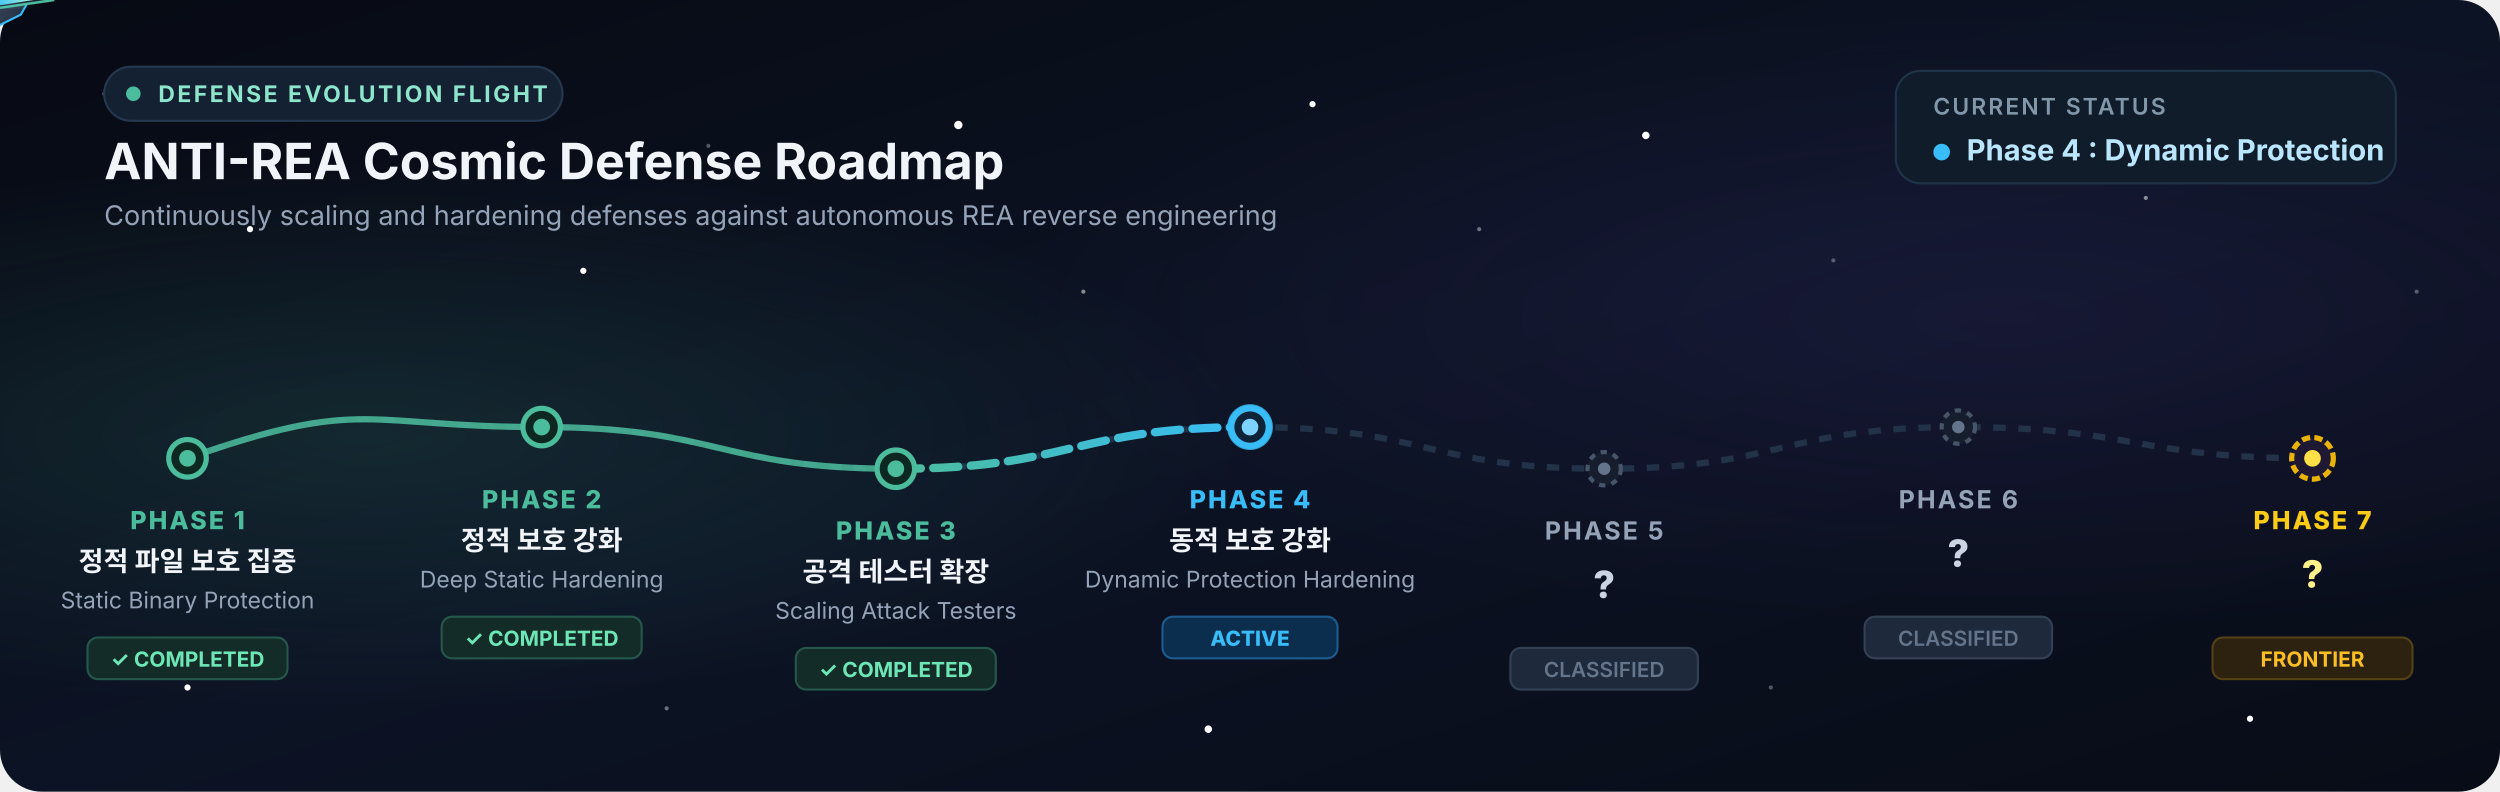
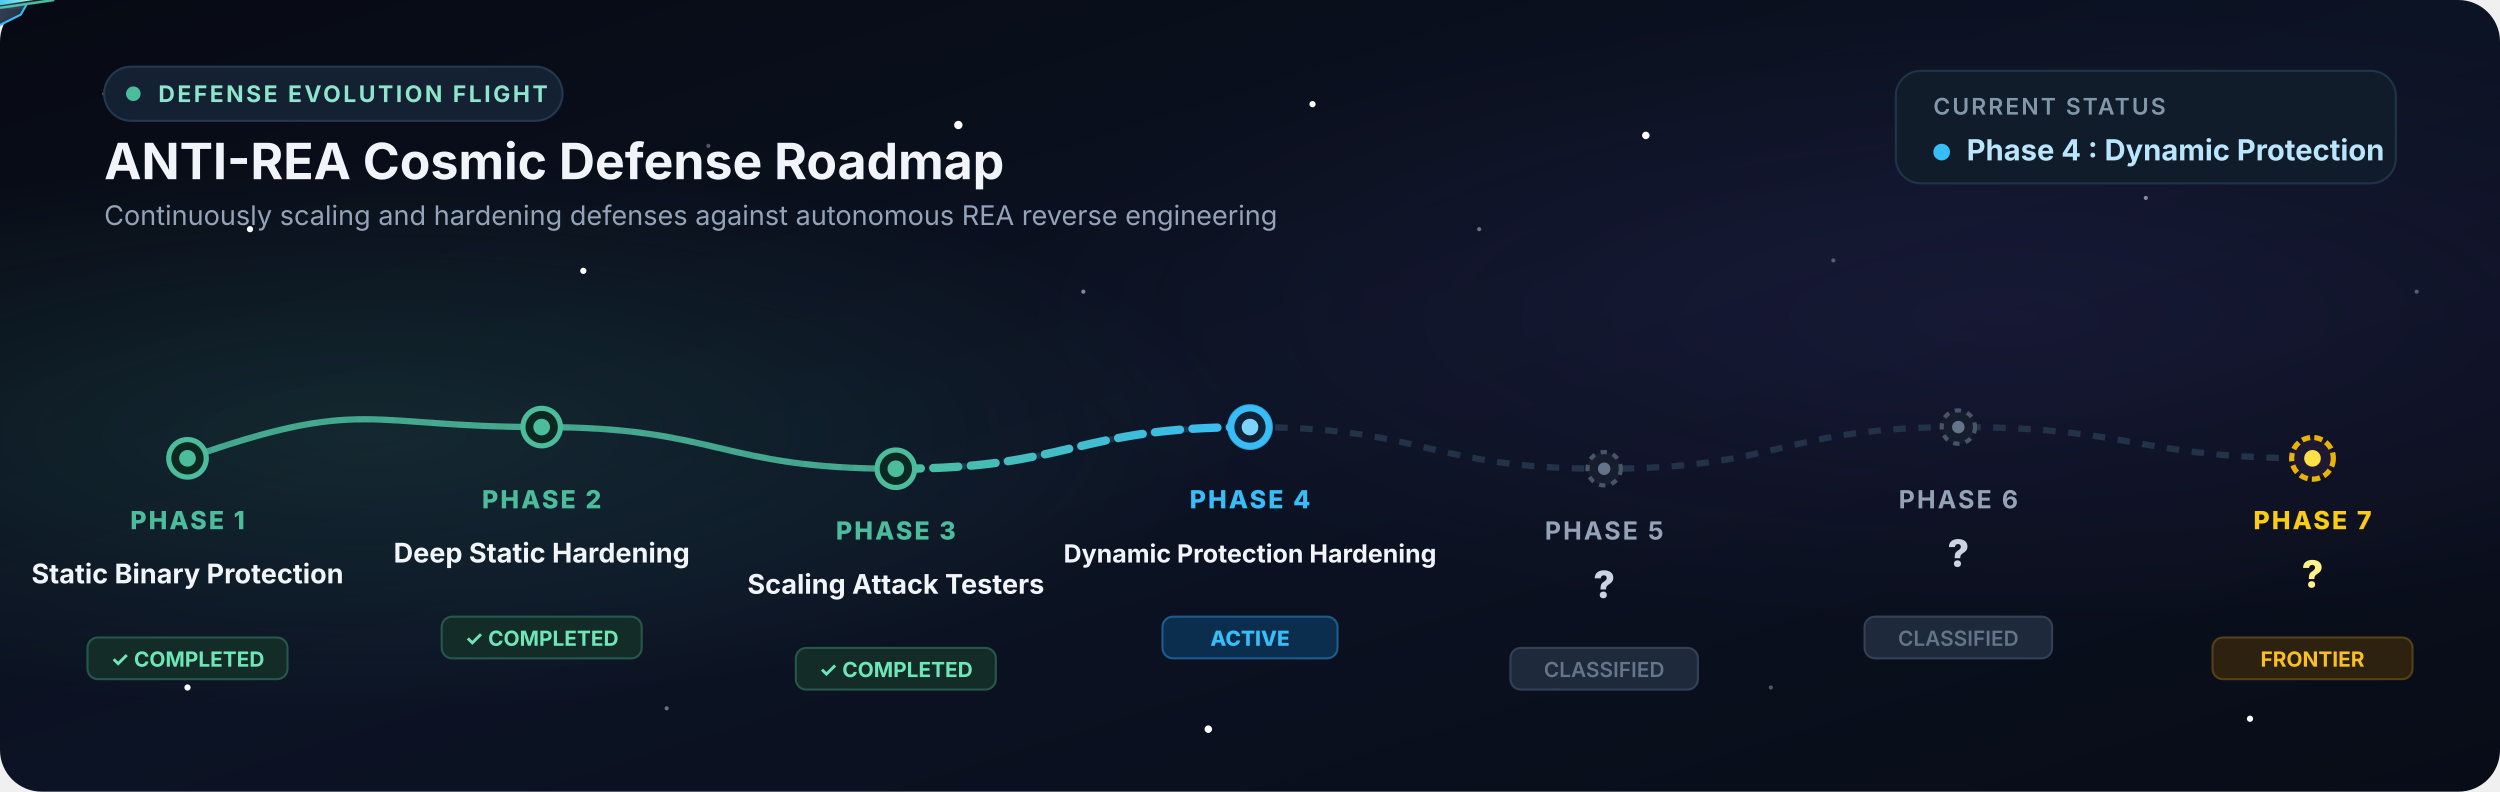
- <svg xmlns="http://www.w3.org/2000/svg" width="1200" height="380" viewBox="0 0 1200 380" role="img" aria-labelledby="title desc">
+ <svg xmlns="http://www.w3.org/2000/svg" xml:lang="en" width="1200" height="380" viewBox="0 0 1200 380" role="img" aria-labelledby="title desc">
  <defs>
    <linearGradient id="space-bg" x1="0%" y1="0%" x2="100%" y2="100%">
      <stop offset="0%" stop-color="#070a13" />
      <stop offset="50%" stop-color="#0c1324" />
      <stop offset="100%" stop-color="#080c17" />
    </linearGradient>
    <radialGradient id="nebula-cyan" cx="15%" cy="55%" r="35%">
      <stop offset="0%" stop-color="#4bbd9c" stop-opacity="0.14" />
      <stop offset="100%" stop-color="#4bbd9c" stop-opacity="0" />
    </radialGradient>
    <radialGradient id="nebula-purple" cx="80%" cy="40%" r="40%">
      <stop offset="0%" stop-color="#8b5cf6" stop-opacity="0.09" />
      <stop offset="100%" stop-color="#8b5cf6" stop-opacity="0" />
    </radialGradient>
    <linearGradient id="flame-outer" x1="100%" y1="50%" x2="0%" y2="50%">
      <stop offset="0%" stop-color="#38bdf8" />
      <stop offset="40%" stop-color="#6366f1" />
      <stop offset="100%" stop-color="#818cf8" stop-opacity="0" />
    </linearGradient>
    <linearGradient id="flame-core" x1="100%" y1="50%" x2="0%" y2="50%">
      <stop offset="0%" stop-color="#ffffff" />
      <stop offset="60%" stop-color="#a4f3d8" />
      <stop offset="100%" stop-color="#38bdf8" stop-opacity="0" />
    </linearGradient>
    <linearGradient id="hull-main" x1="0%" y1="0%" x2="100%" y2="100%">
      <stop offset="0%" stop-color="#334155" />
      <stop offset="50%" stop-color="#1e293b" />
      <stop offset="100%" stop-color="#0f172a" />
    </linearGradient>
    <linearGradient id="hull-wing" x1="0%" y1="0%" x2="100%" y2="100%">
      <stop offset="0%" stop-color="#475569" />
      <stop offset="100%" stop-color="#1e293b" />
    </linearGradient>
    <linearGradient id="cockpit-glow" x1="0%" y1="0%" x2="100%" y2="0%">
      <stop offset="0%" stop-color="#38bdf8" />
      <stop offset="100%" stop-color="#a4f3d8" />
    </linearGradient>
    <linearGradient id="active-orbit-grad" x1="0%" y1="0%" x2="100%" y2="0%">
      <stop offset="0%" stop-color="#4bbd9c" />
      <stop offset="100%" stop-color="#38bdf8" />
    </linearGradient>
    <filter id="glow-light" x="-30%" y="-30%" width="160%" height="160%">
      <feGaussianBlur stdDeviation="3" result="blur" />
      <feComposite in="SourceGraphic" in2="blur" operator="over" />
    </filter>
  </defs>
  <style>
    @keyframes flame-pulse {
      0%, 100% { transform: scaleX(1) scaleY(1); opacity: 0.95; }
      50% { transform: scaleX(1.35) scaleY(0.85); opacity: 0.75; }
    }
    @keyframes ship-hover {
      0%, 100% { transform: translate(545px, 214px) rotate(-8deg); }
      50% { transform: translate(545px, 206px) rotate(-6deg); }
    }
    @keyframes pulse-node {
      0% { r: 10px; opacity: 0.8; }
      50% { r: 18px; opacity: 0; }
      100% { r: 10px; opacity: 0; }
    }
    @keyframes orbit-flow {
      from { stroke-dashoffset: 48; }
      to { stroke-dashoffset: 0; }
    }
    @keyframes twinkle {
      0%, 100% { opacity: 0.2; }
      50% { opacity: 0.85; }
    }
    .hover-flight {
      animation: ship-hover 3s ease-in-out infinite;
    }
    .thruster-jet {
      transform-origin: 0px 0px;
      animation: flame-pulse 0.28s ease-in-out infinite;
    }
    .star-twinkle-1 { animation: twinkle 3s ease-in-out infinite; }
    .star-twinkle-2 { animation: twinkle 2.2s ease-in-out infinite 0.7s; }
    .star-twinkle-3 { animation: twinkle 4s ease-in-out infinite 1.4s; }
  </style>
  <rect width="1200" height="380" rx="20" fill="url(#space-bg)" />
  <rect width="1200" height="380" rx="20" fill="url(#nebula-cyan)" />
  <rect width="1200" height="380" rx="20" fill="url(#nebula-purple)" />
  <g fill="#ffffff">
    <circle cx="50" cy="45" r="1" opacity="0.3" />
    <circle cx="120" cy="110" r="1.5" class="star-twinkle-1" />
    <circle cx="210" cy="40" r="1" opacity="0.4" />
    <circle cx="280" cy="130" r="1.5" class="star-twinkle-2" />
    <circle cx="340" cy="70" r="1" opacity="0.3" />
    <circle cx="460" cy="60" r="2" class="star-twinkle-3" />
    <circle cx="520" cy="140" r="1" opacity="0.5" />
    <circle cx="630" cy="50" r="1.5" class="star-twinkle-1" />
    <circle cx="710" cy="110" r="1" opacity="0.4" />
    <circle cx="790" cy="65" r="1.8" class="star-twinkle-2" />
    <circle cx="880" cy="125" r="1" opacity="0.3" />
    <circle cx="950" cy="45" r="2" class="star-twinkle-3" />
    <circle cx="1030" cy="95" r="1" opacity="0.5" />
    <circle cx="1120" cy="55" r="1.5" class="star-twinkle-1" />
    <circle cx="1160" cy="140" r="1" opacity="0.3" />
    <circle cx="90" cy="330" r="1.5" class="star-twinkle-2" />
    <circle cx="320" cy="340" r="1" opacity="0.4" />
    <circle cx="580" cy="350" r="1.8" class="star-twinkle-3" />
    <circle cx="850" cy="330" r="1" opacity="0.3" />
    <circle cx="1080" cy="345" r="1.5" class="star-twinkle-1" />
  </g>
  <g font-family="Inter, 'Segoe UI', Arial, sans-serif">
    <rect x="50" y="32" width="220" height="26" rx="13" fill="#142132" stroke="#25384f" />
    <circle cx="64" cy="45" r="3.5" fill="#4bbd9c" />
    <text x="76" y="49" fill="#8de6cc" font-size="11" font-weight="700" letter-spacing="1.2">DEFENSE EVOLUTION FLIGHT</text>
    <text x="50" y="86" fill="#f1f5f9" font-size="24" font-weight="700">ANTI-REA Cosmic Defense Roadmap</text>
    <text x="50" y="108" fill="#94a3b8" font-size="13">Continuously scaling and hardening defenses against autonomous REA reverse engineering</text>
    <rect x="910" y="34" width="240" height="54" rx="12" fill="#111c2a" stroke="#1e3448" />
    <text x="928" y="55" fill="#8298aa" font-size="11" font-weight="600" letter-spacing="1">CURRENT STATUS</text>
    <circle cx="932" cy="73" r="4" fill="#38bdf8" />
    <text x="944" y="77" fill="#bae6fd" font-size="14" font-weight="700">Phase 4 : Dynamic Protection</text>
  </g>
  <path d="M 90 220 C 175 190, 175 205, 260 205 C 345 205, 345 225, 430 225 C 515 225, 515 205, 600 205 C 685 205, 685 225, 770 225 C 855 225, 855 205, 940 205 C 1025 205, 1025 220, 1110 220" fill="none" stroke="#223249" stroke-width="3" stroke-dasharray="6 6" />
  <path d="M 90 220 C 175 190, 175 205, 260 205 C 345 205, 345 225, 430 225" fill="none" stroke="#4bbd9c" stroke-width="3" stroke-linecap="round" opacity="0.85" />
  <path d="M 430 225 C 515 225, 515 205, 600 205" fill="none" stroke="url(#active-orbit-grad)" stroke-width="4" stroke-linecap="round" stroke-dasharray="12 6" style="animation: orbit-flow 1.5s linear infinite;" />
  <circle cx="600" cy="205" r="10" fill="none" stroke="#38bdf8" stroke-width="2" opacity="0.85">
    <animate attributeName="r" values="8;22;8" dur="2.4s" repeatCount="indefinite" />
    <animate attributeName="opacity" values="0.9;0;0.9" dur="2.4s" repeatCount="indefinite" />
  </circle>
  <g class="hover-flight">
    <g transform="translate(-16, 0)" class="thruster-jet">
      <polygon points="0,-7 -44,-3 -58,0 -44,3 0,7" fill="url(#flame-outer)" />
      <polygon points="0,-4 -28,-1.5 -38,0 -28,1.5 0,4" fill="url(#flame-core)" />
    </g>
    <polygon points="-8,-16 10,-7 14,0 10,7 -8,16 -3,0" fill="url(#hull-wing)" stroke="#38bdf8" stroke-width="1" />
    <polygon points="-16,-6 26,0 -16,6 -10,0" fill="url(#hull-main)" stroke="#4bbd9c" stroke-width="1.2" />
    <polygon points="0,-2.5 16,0 0,2.5 -4,0" fill="url(#cockpit-glow)" filter="url(#glow-light)" />
    <circle cx="-8" cy="-15" r="1.5" fill="#38bdf8" />
    <circle cx="-8" cy="15" r="1.5" fill="#4bbd9c" />
  </g>
  <g font-family="Inter, 'Segoe UI', Arial, sans-serif" text-anchor="middle">
    <g transform="translate(90, 0)">
      <circle cx="0" cy="220" r="9" fill="#0d2820" stroke="#4bbd9c" stroke-width="2.5" />
      <circle cx="0" cy="220" r="4" fill="#4bbd9c" />
      <text x="0" y="254" fill="#4bbd9c" font-size="12" font-weight="800" letter-spacing="1">PHASE 1</text>
-       <text x="0" y="274" fill="#f1f5f9" font-size="13" font-weight="700">정적 파일 보호 집중</text>
-       <text x="0" y="292" fill="#94a3b8" font-size="11">Static Binary Protection</text>
+       <text x="0" y="280" fill="#f1f5f9" font-size="13" font-weight="700">Static Binary Protection</text>
      <rect x="-48" y="306" width="96" height="20" rx="5" fill="#142c27" stroke="#25584b" />
      <text x="0" y="320" fill="#6ee7b7" font-size="10" font-weight="700">✓ COMPLETED</text>
    </g>
    <g transform="translate(260, 0)">
      <circle cx="0" cy="205" r="9" fill="#0d2820" stroke="#4bbd9c" stroke-width="2.5" />
      <circle cx="0" cy="205" r="4" fill="#4bbd9c" />
      <text x="0" y="244" fill="#4bbd9c" font-size="12" font-weight="800" letter-spacing="1">PHASE 2</text>
-       <text x="0" y="264" fill="#f1f5f9" font-size="13" font-weight="700">정적 보호 강화</text>
-       <text x="0" y="282" fill="#94a3b8" font-size="11">Deep Static Hardening</text>
+       <text x="0" y="270" fill="#f1f5f9" font-size="13" font-weight="700">Deep Static Hardening</text>
      <rect x="-48" y="296" width="96" height="20" rx="5" fill="#142c27" stroke="#25584b" />
      <text x="0" y="310" fill="#6ee7b7" font-size="10" font-weight="700">✓ COMPLETED</text>
    </g>
    <g transform="translate(430, 0)">
      <circle cx="0" cy="225" r="9" fill="#0d2820" stroke="#4bbd9c" stroke-width="2.5" />
      <circle cx="0" cy="225" r="4" fill="#4bbd9c" />
      <text x="0" y="259" fill="#4bbd9c" font-size="12" font-weight="800" letter-spacing="1">PHASE 3</text>
-       <text x="0" y="279" fill="#f1f5f9" font-size="13" font-weight="700">공격 테스터 확장</text>
-       <text x="0" y="297" fill="#94a3b8" font-size="11">Scaling Attack Testers</text>
+       <text x="0" y="285" fill="#f1f5f9" font-size="13" font-weight="700">Scaling Attack Testers</text>
      <rect x="-48" y="311" width="96" height="20" rx="5" fill="#142c27" stroke="#25584b" />
      <text x="0" y="325" fill="#6ee7b7" font-size="10" font-weight="700">✓ COMPLETED</text>
    </g>
    <g transform="translate(600, 0)">
      <circle cx="0" cy="205" r="9" fill="#0e2338" stroke="#38bdf8" stroke-width="3" />
      <circle cx="0" cy="205" r="4" fill="#7dd3fc" />
      <text x="0" y="244" fill="#38bdf8" font-size="12" font-weight="800" letter-spacing="1">PHASE 4</text>
-       <text x="0" y="264" fill="#f1f5f9" font-size="13" font-weight="700">동적 보호 강화</text>
-       <text x="0" y="282" fill="#94a3b8" font-size="11">Dynamic Protection Hardening</text>
+       <text x="0" y="270" fill="#f1f5f9" font-size="12" font-weight="700">Dynamic Protection Hardening</text>
      <rect x="-42" y="296" width="84" height="20" rx="5" fill="#0c2e4e" stroke="#1d5c8e" />
      <text x="0" y="310" fill="#38bdf8" font-size="10" font-weight="800">ACTIVE</text>
    </g>
    <g transform="translate(770, 0)">
      <circle cx="0" cy="225" r="8" fill="#161e2e" stroke="#475569" stroke-width="2" stroke-dasharray="3 3" />
      <circle cx="0" cy="225" r="3" fill="#64748b" />
      <text x="0" y="259" fill="#94a3b8" font-size="12" font-weight="700" letter-spacing="1">PHASE 5</text>
      <text x="0" y="287" fill="#cbd5e1" font-size="18" font-weight="800">?</text>
      <rect x="-45" y="311" width="90" height="20" rx="5" fill="#1e293b" stroke="#334155" />
      <text x="0" y="325" fill="#64748b" font-size="10" font-weight="600">CLASSIFIED</text>
    </g>
    <g transform="translate(940, 0)">
      <circle cx="0" cy="205" r="8" fill="#161e2e" stroke="#475569" stroke-width="2" stroke-dasharray="3 3" />
      <circle cx="0" cy="205" r="3" fill="#64748b" />
      <text x="0" y="244" fill="#94a3b8" font-size="12" font-weight="700" letter-spacing="1">PHASE 6</text>
      <text x="0" y="272" fill="#cbd5e1" font-size="18" font-weight="800">?</text>
      <rect x="-45" y="296" width="90" height="20" rx="5" fill="#1e293b" stroke="#334155" />
      <text x="0" y="310" fill="#64748b" font-size="10" font-weight="600">CLASSIFIED</text>
    </g>
    <g transform="translate(1110, 0)">
      <circle cx="0" cy="220" r="10" fill="#1e1832" stroke="#eab308" stroke-width="2.5" stroke-dasharray="4 2" />
      <circle cx="0" cy="220" r="4" fill="#fde047" />
      <text x="0" y="254" fill="#facc15" font-size="12" font-weight="800" letter-spacing="1">PHASE 7</text>
      <text x="0" y="282" fill="#fef08a" font-size="18" font-weight="800">?</text>
      <rect x="-48" y="306" width="96" height="20" rx="5" fill="#2d2210" stroke="#544115" />
      <text x="0" y="320" fill="#fbbf24" font-size="10" font-weight="700">FRONTIER</text>
    </g>
  </g>
</svg>
